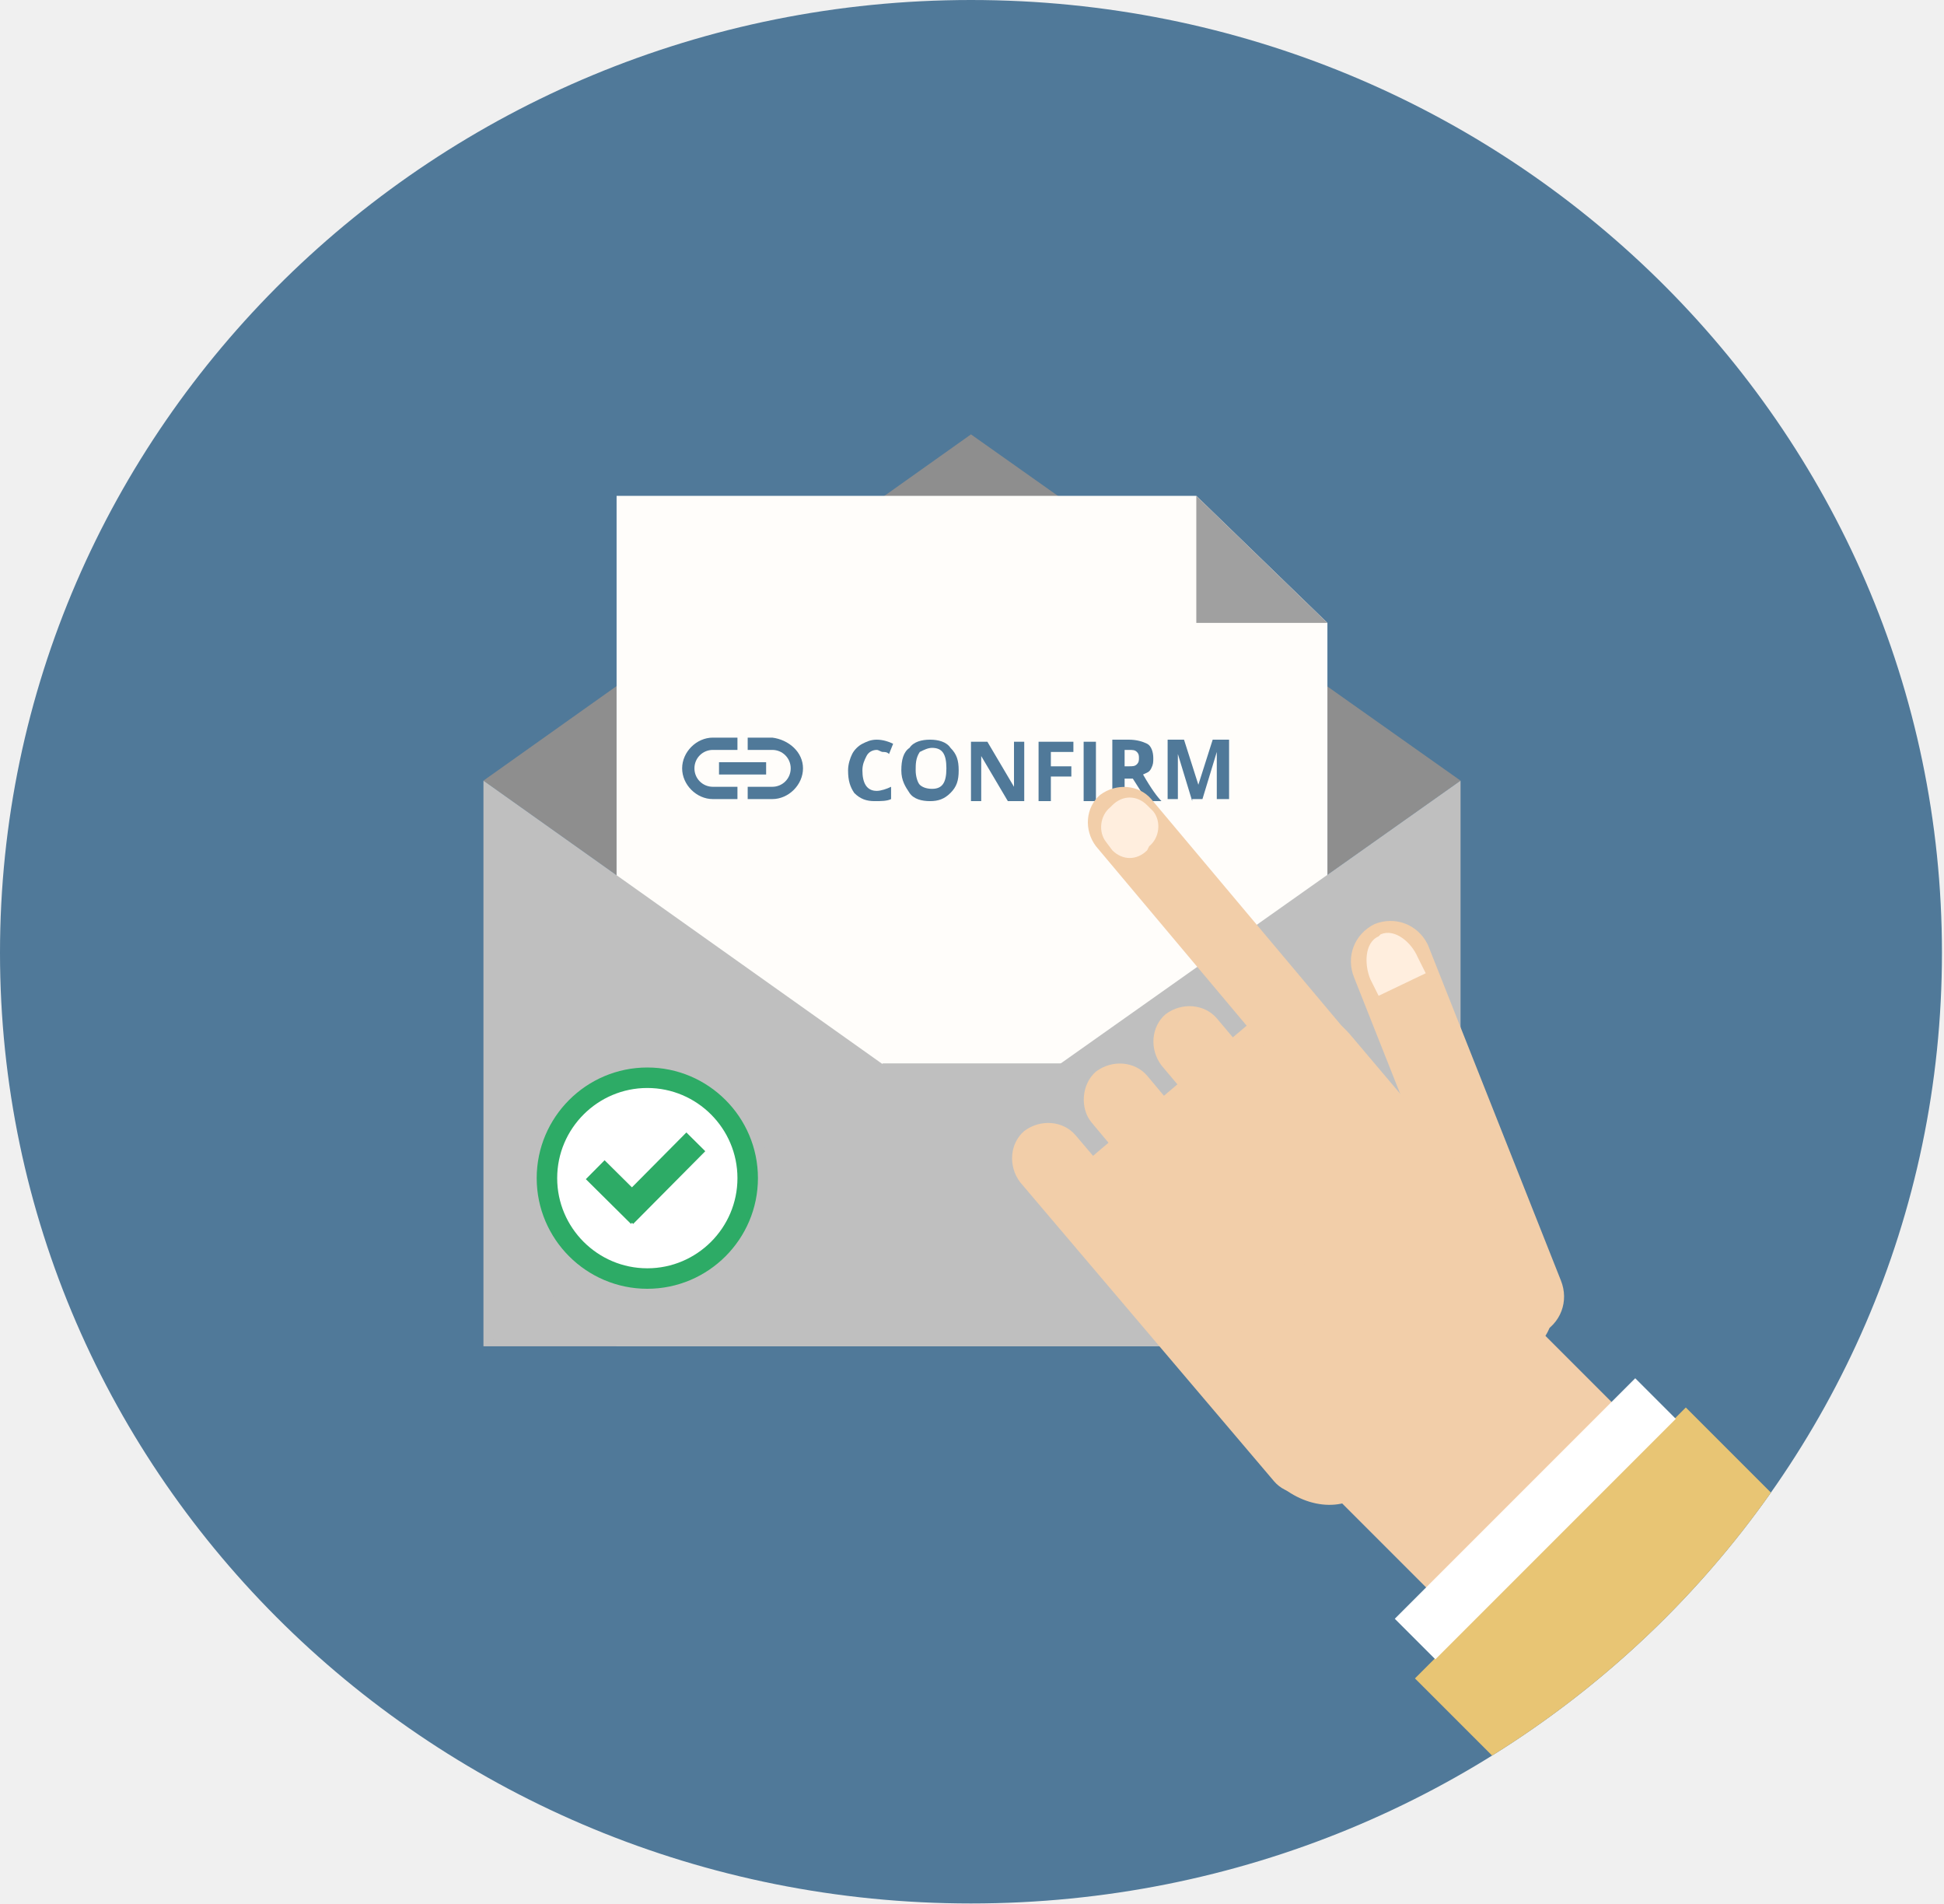
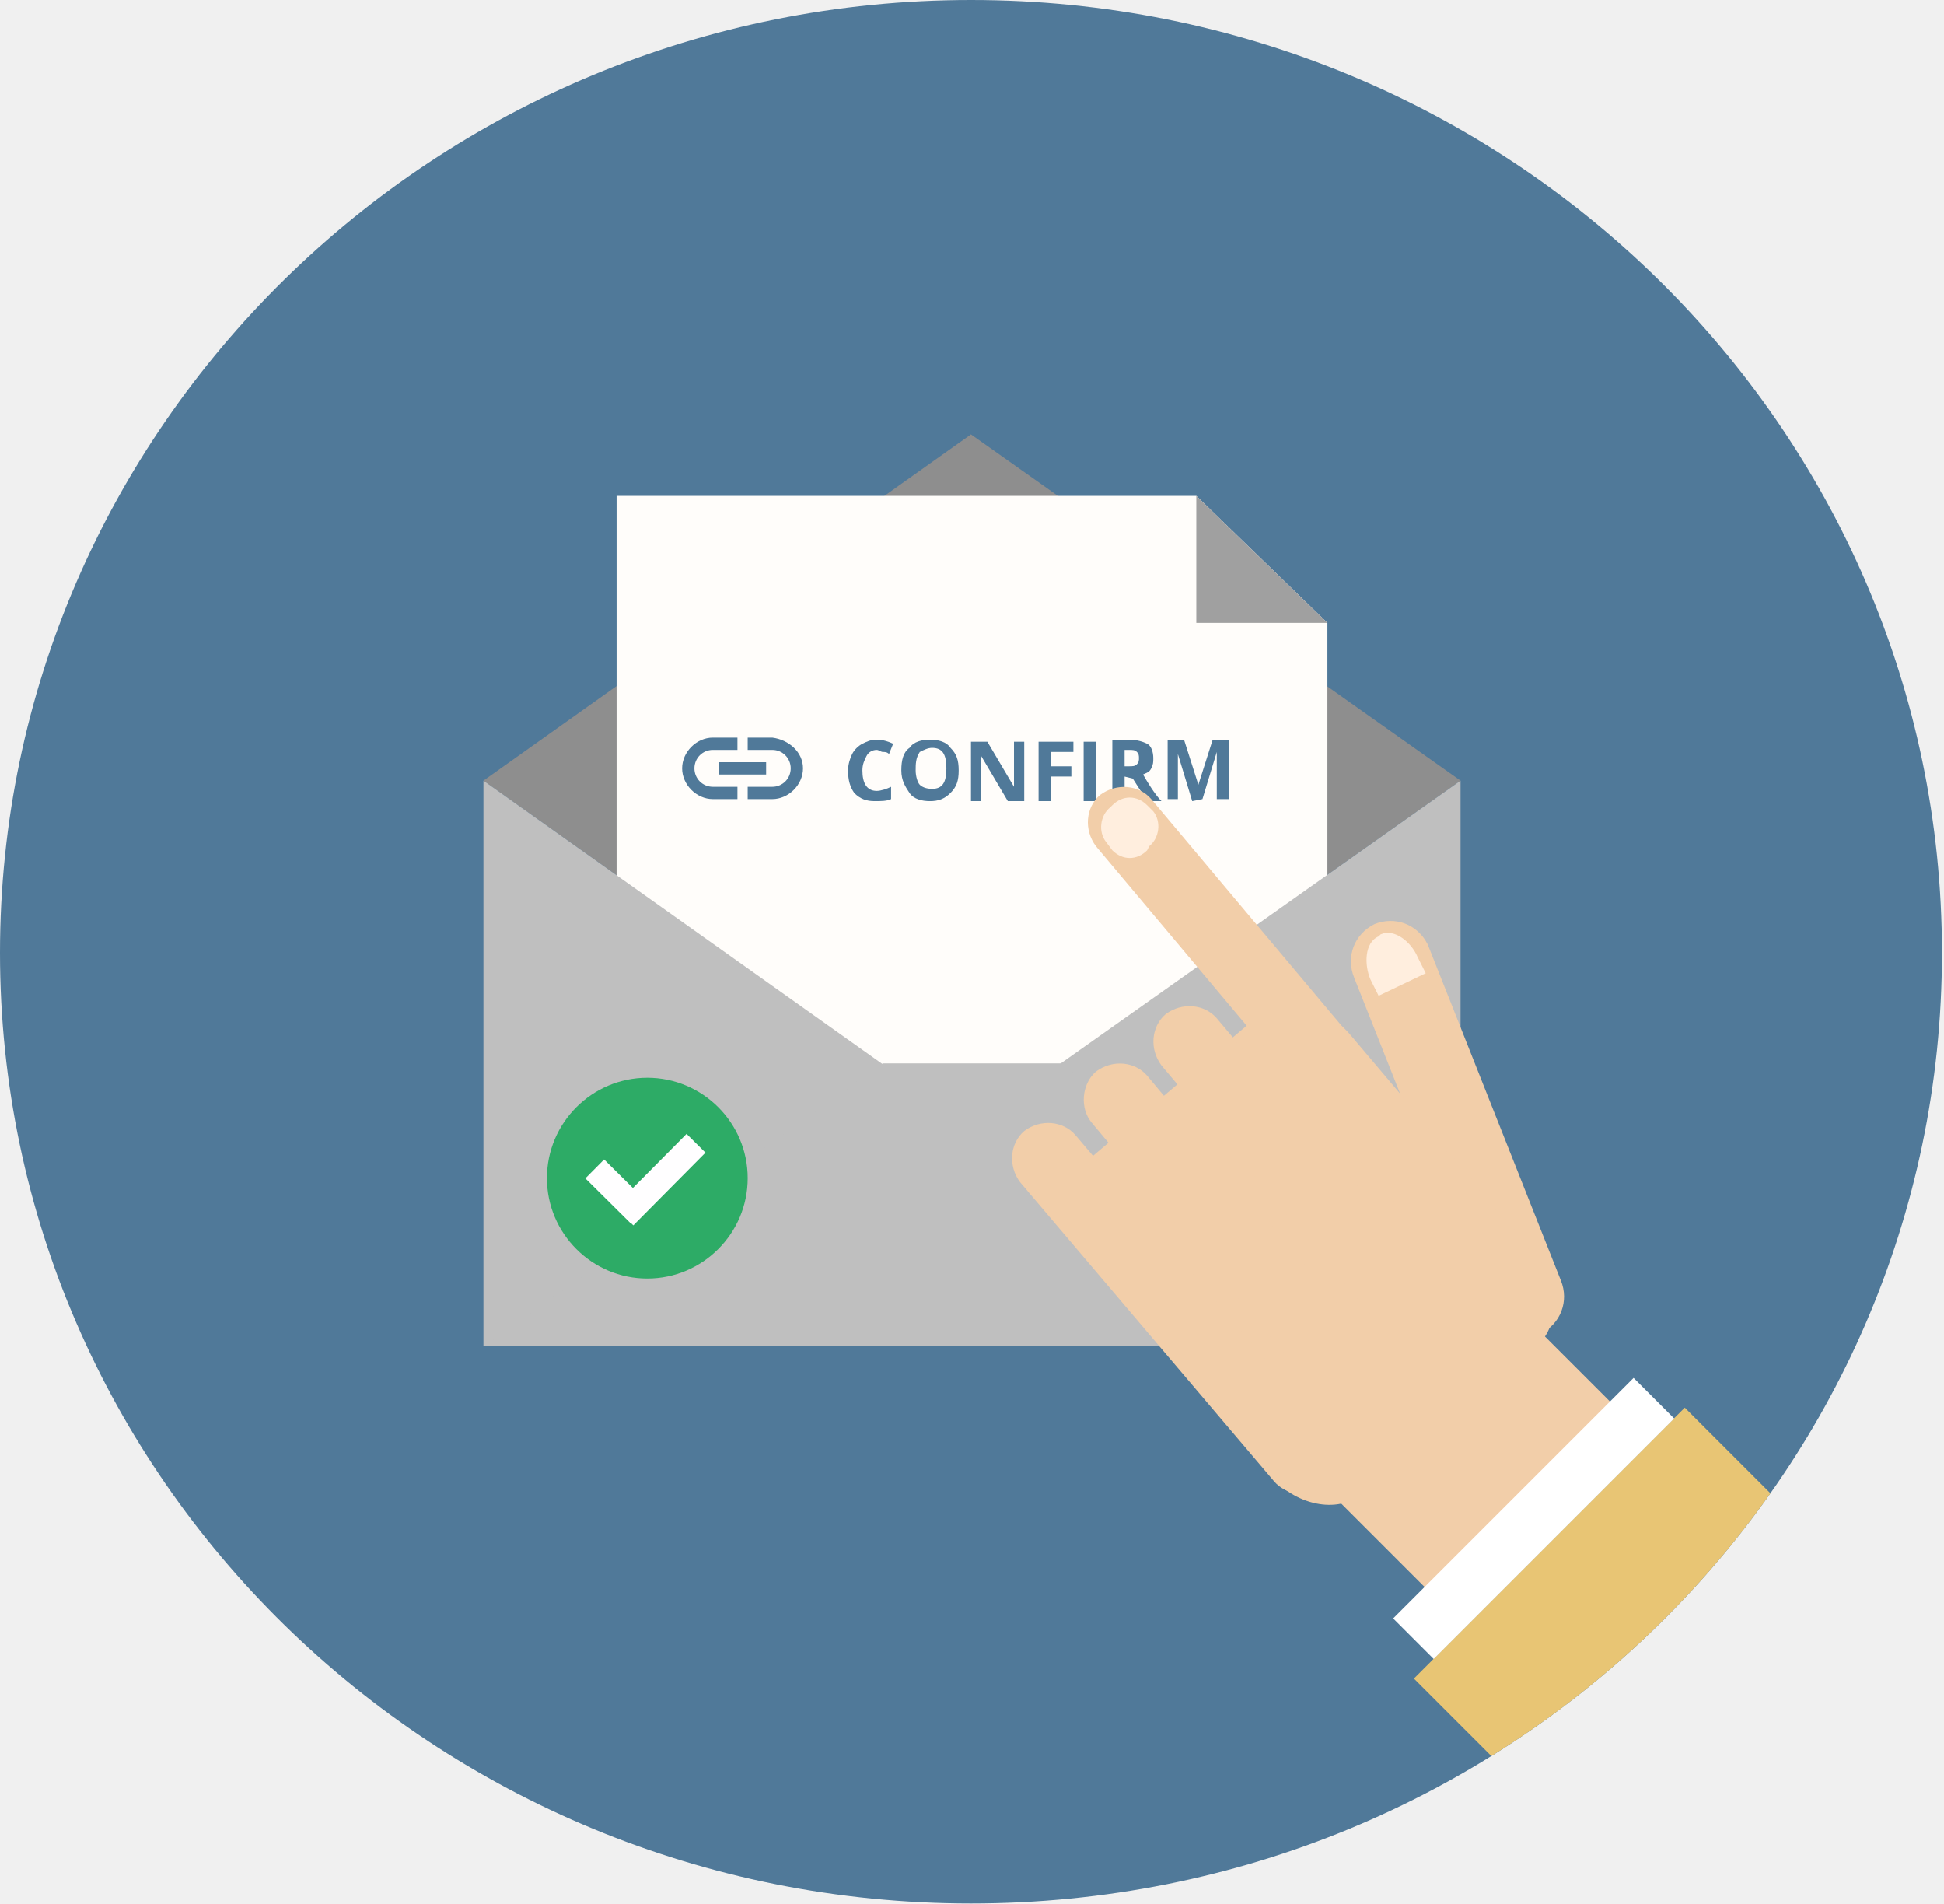
- <svg xmlns="http://www.w3.org/2000/svg" xmlns:xlink="http://www.w3.org/1999/xlink" version="1.1" id="Ebene_2_1_" x="0px" y="0px" viewBox="0 0 94.9 92.9" style="enable-background:new 0 0 94.9 92.9;" xml:space="preserve">
+ <svg xmlns="http://www.w3.org/2000/svg" xmlns:xlink="http://www.w3.org/1999/xlink" version="1.1" id="svg-animation" x="0px" y="0px" viewBox="0 0 94.9 92.9" style="enable-background:new 0 0 94.9 92.9;" xml:space="preserve">
  <style type="text/css">
	.st0{clip-path:url(#SVGID_2_);}
- 	.st1{fill:#FFFFFF;}
- 	.st2{fill:#CFD2D3;}
- 	.st3{fill:#507999;}
- 	.st4{fill:#8E8E8E;}
- 	.st5{fill:#FFFDFA;}
- 	.st6{fill:#A0A0A0;}
- 	.st7{fill:#BFBFBF;}
- 	.st8{fill:#FFFFFF;stroke:#2DAB66;stroke-miterlimit:10;}
- 	.st9{fill:none;}
- 	.st10{fill:#2DAB66;}
- 	.st11{enable-background:new    ;}
- 	.st12{fill:#F2CEA9;}
- 	.st13{fill:#FFEEDE;}
- 	.st14{fill:#E8C574;}
- 	.st15{clip-path:url(#SVGID_4_);}
+ 	.st1{fill:#507999;}
+ 	.st2{fill:#8E8E8E;}
+ 	.st3{fill:#FFFDFA;}
+ 	.st4{fill:#A0A0A0;}
+ 	.st5{enable-background:new    ;}
+ 	.st6{fill:#BFBFBF;}
+ 	.st7{fill:#2DAB66;}
+ 	.st8{fill:#FFFEFF;}
+ 	.st9{fill:#F2CEA9;}
+ 	.st10{fill:#FFEEDE;}
+ 	.st11{fill:#E8C574;}
+ 	.st12{fill:#FFFFFF;}
+ 
+ 	#hand{
+ 		animation-delay: 2s; 
+   		animation: spin 5s infinite;
+   	}
+ 
+ @keyframes spin{
+   0% {
+     transform:  translate(70px,68px);
+   }
+   30% {
+     transform:  translate(1px,0px);
+   }
+   60% {
+     transform:  translate(1px,0px)  ;
+   }
+   100% {
+     transform:  translate(70px,68px);
+   }
+ }
+ 
+ #brief{
+   animation: bounce 1s both;
+   transform-origin: center center;
+ } 
+ @-webkit-keyframes bounce {
+   0%, 20%, 53%, 80%, 100% {
+   transition-timing-function: cubic-bezier(0.215, 0.610, 0.355, 1.000);
+   transform: translate3d(0,0,0);
+   }
+   40%, 43% {
+   transition-timing-function: cubic-bezier(0.755, 0.050, 0.855, 0.060);
+   transform: translate3d(0, -30px, 0);
+   }
+   70% {
+   transition-timing-function: cubic-bezier(0.755, 0.050, 0.855, 0.060);
+   transform: translate3d(0, -15px, 0);
+   }
+   90% {
+   transform: translate3d(0,-4px,0);
+   }
+ }
+ #blat{
+   animation: slideInDown 1s both;
+ }
+ 
+   @keyframes slideInDown {
+   0% {
+   transform: translateY(-100%);
+   visibility: visible;
+   }
+   100% {
+   transform: translateY(0);
+   }
+   } 
</style>
  <g>
-     <defs>
-       <path id="SVGID_1_" d="M47.4,0c26.2,0,47.4,20.8,47.4,46.5S73.6,92.9,47.4,92.9S0,72.1,0,46.5S21.2,0,47.4,0z" />
-     </defs>
-     <clipPath id="SVGID_2_">
-       <use xlink:href="#SVGID_1_" style="overflow:visible;" />
-     </clipPath>
-     <g class="st0">
-       <g id="Blat">
-         <polygon class="st1" points="54.2,24.2 30,24.2 29.9,68.7 64.8,68.7 64.9,34.9 54.2,34.9    " />
-         <polygon class="st2" points="64.9,34.9 54.2,34.9 54.2,24.2    " />
-       </g>
-       <path class="st3" d="M47.4,0c26.2,0,47.4,20.8,47.4,46.5S73.6,92.9,47.4,92.9S0,72.1,0,46.5S21.2,0,47.4,0z" />
-       <polygon class="st4" points="71.3,38.1 47.4,55 23.6,38.1 47.4,21.2   " />
-       <polygon class="st5" points="64.8,65.7 30.1,65.7 30.1,24.2 58.4,24.2 64.8,30.4   " />
-       <polyline class="st6" points="58.4,24.2 64.8,30.4 58.4,30.4   " />
-       <polygon class="st7" points="23.6,65.7 71.3,65.7 71.3,38.1 47.4,55 23.6,38.1   " />
-       <polygon class="st7" points="23.6,65.7 71.3,65.7 51.8,51.9 43.1,51.9 43.1,51.9   " />
-       <g id="Plus">
-         <path class="st8" d="M36.5,57.5c0,2.7-2.2,4.9-4.9,4.9s-4.9-2.2-4.9-4.9c0-2.7,2.2-4.9,4.9-4.9l0,0     C34.3,52.6,36.5,54.8,36.5,57.5z" />
-         <line class="st9" x1="29.5" y1="57.5" x2="30.9" y2="58.8" />
-         <rect x="29.5" y="56.6" transform="matrix(0.7041 -0.7101 0.7101 0.7041 -32.3637 38.6453)" class="st10" width="1.3" height="3.1" />
-         <line class="st9" x1="30.9" y1="58.8" x2="33.4" y2="56.2" />
-         <rect x="29.7" y="56.9" transform="matrix(0.7043 -0.7099 0.7099 0.7043 -31.3259 39.8293)" class="st10" width="5" height="1.3" />
-         <g class="st11">
-           <path class="st3" d="M42.8,36.6c-0.2,0-0.4,0.1-0.5,0.3s-0.2,0.4-0.2,0.7c0,0.6,0.2,1,0.7,1c0.2,0,0.5-0.1,0.7-0.2V39      c-0.2,0.1-0.5,0.1-0.8,0.1c-0.4,0-0.7-0.1-1-0.4c-0.2-0.3-0.3-0.6-0.3-1.1c0-0.3,0.1-0.6,0.2-0.8s0.3-0.4,0.5-0.5      c0.2-0.1,0.4-0.2,0.7-0.2c0.3,0,0.6,0.1,0.8,0.2l-0.2,0.5c-0.1-0.1-0.2-0.1-0.3-0.1S42.9,36.6,42.8,36.6z" />
-           <path class="st3" d="M46.8,37.6c0,0.5-0.1,0.8-0.4,1.1s-0.6,0.4-1,0.4c-0.4,0-0.8-0.1-1-0.4S44,38.1,44,37.6s0.1-0.9,0.4-1.1      c0.2-0.3,0.6-0.4,1-0.4s0.8,0.1,1,0.4C46.7,36.8,46.8,37.1,46.8,37.6z M44.7,37.6c0,0.3,0.1,0.6,0.2,0.7s0.3,0.2,0.6,0.2      c0.5,0,0.7-0.3,0.7-1c0-0.7-0.2-1-0.7-1c-0.2,0-0.4,0.1-0.6,0.2C44.7,37,44.7,37.3,44.7,37.6z" />
-           <path class="st3" d="M50,39.1h-0.8l-1.3-2.2h0c0,0.4,0,0.7,0,0.8v1.4h-0.5v-2.9h0.8l1.3,2.2h0c0-0.4,0-0.6,0-0.8v-1.4H50V39.1z" />
-           <path class="st3" d="M51.3,39.1h-0.6v-2.9h1.7v0.5h-1.1v0.7h1v0.5h-1V39.1z" />
-           <path class="st3" d="M52.9,39.1v-2.9h0.6v2.9H52.9z" />
-           <path class="st3" d="M54.9,37.9v1.1h-0.6v-2.9h0.8c0.4,0,0.7,0.1,0.9,0.2c0.2,0.1,0.3,0.4,0.3,0.7c0,0.2,0,0.3-0.1,0.5      s-0.2,0.2-0.4,0.3c0.4,0.7,0.7,1.1,0.9,1.3h-0.7l-0.7-1.1H54.9z M54.9,37.4h0.2c0.2,0,0.3,0,0.4-0.1c0.1-0.1,0.1-0.2,0.1-0.3      c0-0.1,0-0.2-0.1-0.3c-0.1-0.1-0.2-0.1-0.4-0.1h-0.2V37.4z" />
-           <path class="st3" d="M58.2,39.1l-0.7-2.3h0c0,0.5,0,0.8,0,0.9v1.3h-0.5v-2.9h0.8l0.7,2.2h0l0.7-2.2H60v2.9h-0.6v-1.4      c0-0.1,0-0.1,0-0.2c0-0.1,0-0.3,0-0.7h0l-0.7,2.3H58.2z" />
+     <g>
+       <g>
+         <defs>
+           <path id="SVGID_1_" d="M47.4,0c26.2,0,47.4,20.8,47.4,46.5S73.6,92.9,47.4,92.9S0,72.1,0,46.5S21.2,0,47.4,0z" />
+         </defs>
+         <clipPath id="SVGID_2_">
+           <use xlink:href="#SVGID_1_" style="overflow:visible;" />
+         </clipPath>
+         <g class="st0">
+           <path id="kreis" class="st1" d="M47.4,0c26.2,0,47.4,20.8,47.4,46.5S73.6,92.9,47.4,92.9S0,72.1,0,46.5S21.2,0,47.4,0z" />
+           <g id="brief">
+             <polygon class="st2" points="71.3,38.1 47.4,55 23.6,38.1 47.4,21.2      " />
+             <g id="blat">
+               <polygon class="st3" points="64.8,65.7 30.1,65.7 30.1,24.2 58.4,24.2 64.8,30.4       " />
+               <polyline class="st4" points="58.4,24.2 64.8,30.4 58.4,30.4       " />
+               <g class="st5">
+                 <path class="st1" d="M42.8,36.6c-0.2,0-0.4,0.1-0.5,0.3s-0.2,0.4-0.2,0.7c0,0.6,0.2,1,0.7,1c0.2,0,0.5-0.1,0.7-0.2V39         c-0.2,0.1-0.5,0.1-0.8,0.1c-0.4,0-0.7-0.1-1-0.4c-0.2-0.3-0.3-0.6-0.3-1.1c0-0.3,0.1-0.6,0.2-0.8s0.3-0.4,0.5-0.5         s0.4-0.2,0.7-0.2s0.6,0.1,0.8,0.2l-0.2,0.5c-0.1-0.1-0.2-0.1-0.3-0.1S42.9,36.6,42.8,36.6z" />
+                 <path class="st1" d="M46.8,37.6c0,0.5-0.1,0.8-0.4,1.1s-0.6,0.4-1,0.4s-0.8-0.1-1-0.4S44,38.1,44,37.6s0.1-0.9,0.4-1.1         c0.2-0.3,0.6-0.4,1-0.4s0.8,0.1,1,0.4C46.7,36.8,46.8,37.1,46.8,37.6z M44.7,37.6c0,0.3,0.1,0.6,0.2,0.7s0.3,0.2,0.6,0.2         c0.5,0,0.7-0.3,0.7-1s-0.2-1-0.7-1c-0.2,0-0.4,0.1-0.6,0.2C44.7,37,44.7,37.3,44.7,37.6z" />
+                 <path class="st1" d="M50,39.1h-0.8l-1.3-2.2l0,0c0,0.4,0,0.7,0,0.8v1.4h-0.5v-2.9h0.8l1.3,2.2l0,0c0-0.4,0-0.6,0-0.8v-1.4H50         V39.1z" />
+                 <path class="st1" d="M51.3,39.1h-0.6v-2.9h1.7v0.5h-1.1v0.7h1v0.5h-1C51.3,37.9,51.3,39.1,51.3,39.1z" />
+                 <path class="st1" d="M52.9,39.1v-2.9h0.6v2.9H52.9z" />
+                 <path class="st1" d="M54.9,37.9V39h-0.6v-2.9h0.8c0.4,0,0.7,0.1,0.9,0.2c0.2,0.1,0.3,0.4,0.3,0.7c0,0.2,0,0.3-0.1,0.5         s-0.2,0.2-0.4,0.3c0.4,0.7,0.7,1.1,0.9,1.3H56L55.3,38L54.9,37.9L54.9,37.9z M54.9,37.4h0.2c0.2,0,0.3,0,0.4-0.1         c0.1-0.1,0.1-0.2,0.1-0.3s0-0.2-0.1-0.3s-0.2-0.1-0.4-0.1h-0.2V37.4z" />
+                 <path class="st1" d="M58.2,39.1l-0.7-2.3l0,0c0,0.5,0,0.8,0,0.9V39H57v-2.9h0.8l0.7,2.2l0,0l0.7-2.2H60V39h-0.6v-1.4         c0-0.1,0-0.1,0-0.2c0-0.1,0-0.3,0-0.7l0,0L58.7,39L58.2,39.1L58.2,39.1z" />
+               </g>
+               <path class="st1" d="M33.9,37.5c0-0.5,0.4-0.9,0.9-0.9l0,0H36V36h-1.2c-0.8,0-1.5,0.7-1.5,1.5S34,39,34.8,39H36v-0.6h-1.2        C34.3,38.4,33.9,38,33.9,37.5z M35.1,37.8h2.3v-0.6h-2.3V37.8z M37.7,36h-1.2v0.6h1.2c0.5,0,0.9,0.4,0.9,0.9s-0.4,0.9-0.9,0.9        h-1.2V39h1.2c0.8,0,1.5-0.7,1.5-1.5S38.5,36.1,37.7,36L37.7,36z" />
+             </g>
+             <polygon class="st6" points="23.6,65.7 71.3,65.7 71.3,38.1 47.4,55 23.6,38.1      " />
+             <polygon class="st6" points="23.6,65.7 71.3,65.7 51.8,51.9 43.1,51.9 43.1,51.9      " />
+             <g id="Plus">
+               <path class="st7" d="M36.5,57.5c0,2.7-2.2,4.9-4.9,4.9s-4.9-2.2-4.9-4.9s2.2-4.9,4.9-4.9l0,0C34.3,52.6,36.5,54.8,36.5,57.5z" />
+               <rect x="29.5" y="56.6" transform="matrix(0.7041 -0.7101 0.7101 0.7041 -32.3863 38.6069)" class="st8" width="1.3" height="3.1" />
+               <rect x="29.7" y="56.9" transform="matrix(0.7043 -0.7099 0.7099 0.7043 -31.3167 39.8988)" class="st8" width="5" height="1.3" />
+             </g>
+           </g>
+           <g id="hand">
+             <path class="st9" d="M76.2,62.5c0.4,1,0,2.1-1,2.6l0,0c-1,0.4-2.1,0-2.6-1l-6.5-16.4c-0.4-1,0-2.1,1-2.6l0,0c1-0.4,2.1,0,2.6,1       L76.2,62.5z" />
+             <path class="st10" d="M69.6,47.5l-0.4-0.8c-0.3-0.7-1.1-1.4-1.8-1.1l-0.1,0.1c-0.7,0.3-0.7,1.4-0.4,2.1l0.4,0.8L69.6,47.5z" />
+             <path class="st9" d="M53.1,61.5c-1.3-1.6-1.4-3.7-0.2-4.7l8.5-7.2c1.2-1,3.3-0.6,4.6,1L74.8,61c1.3,1.6,1.4,3.7,0.2,4.7       l-8.5,7.2c-1.2,1-3.3,0.6-4.6-1L53.1,61.5z" />
+             <rect x="65.9" y="67.5" transform="matrix(0.7071 -0.7071 0.7071 0.7071 -29.1235 71.981)" class="st9" width="12.8" height="7.3" />
+             <path class="st9" d="M53.5,41.3c-0.6-0.8-0.5-1.9,0.2-2.5l0,0l0,0c0.8-0.6,1.9-0.5,2.5,0.2l18.9,22.5c0.6,0.7,0.6,1.9-0.2,2.5       l0,0l0,0c-0.8,0.6-1.9,0.5-2.5-0.2l0,0L53.5,41.3z" />
+             <path class="st10" d="M54,41.1c-0.4-0.5-0.3-1.3,0.2-1.7l0.1-0.1c0.5-0.5,1.2-0.5,1.7,0l0.3,0.3c0.4,0.5,0.3,1.3-0.2,1.7       L56,41.5c-0.5,0.5-1.2,0.5-1.7,0L54,41.1z" />
+             <path class="st9" d="M56.7,52c-0.6-0.8-0.5-1.9,0.2-2.5l0,0c0.8-0.6,1.9-0.5,2.5,0.2l0,0l12.3,14.6c0.6,0.8,0.5,1.9-0.2,2.5       l0,0l0,0c-0.8,0.6-1.9,0.5-2.5-0.2L56.7,52z" />
+             <path class="st9" d="M53.3,54.8c-0.6-0.7-0.5-1.9,0.2-2.5l0,0l0,0c0.8-0.6,1.9-0.5,2.5,0.2l0,0l12.3,14.7       c0.6,0.8,0.5,1.9-0.2,2.5l0,0l0,0c-0.8,0.6-1.9,0.5-2.5-0.2l0,0L53.3,54.8z" />
+             <path class="st9" d="M49.8,57.7c-0.6-0.8-0.5-1.9,0.2-2.5l0,0l0,0c0.8-0.6,1.9-0.5,2.5,0.2L64.9,70c0.6,0.8,0.5,1.9-0.2,2.5       l0,0c-0.8,0.6-1.9,0.5-2.5-0.2L49.8,57.7z" />
+             <rect x="69.2" y="74.1" transform="matrix(0.7071 -0.7071 0.7071 0.7071 -32.3048 78.4591)" class="st11" width="18.7" height="8.2" />
+             <rect x="66.6" y="72.7" transform="matrix(0.7071 -0.7071 0.7071 0.7071 -30.49 74.6741)" class="st12" width="16.6" height="2.8" />
+           </g>
        </g>
      </g>
-       <path class="st12" d="M76.2,62.5c0.4,1,0,2.1-1,2.6l0,0c-1,0.4-2.1,0-2.6-1l-6.5-16.4c-0.4-1,0-2.1,1-2.6l0,0c1-0.4,2.1,0,2.6,1    L76.2,62.5z" />
-       <path class="st13" d="M69.6,47.5l-0.4-0.8c-0.3-0.7-1.1-1.4-1.8-1.1l-0.1,0.1c-0.7,0.3-0.7,1.4-0.4,2.1l0.4,0.8L69.6,47.5z" />
-       <path class="st12" d="M53.1,61.5c-1.3-1.6-1.4-3.7-0.2-4.7l8.5-7.2c1.2-1,3.3-0.6,4.6,1L74.8,61c1.3,1.6,1.4,3.7,0.2,4.7l-8.5,7.2    c-1.2,1-3.3,0.6-4.6-1L53.1,61.5z" />
-       <rect x="65.9" y="67.5" transform="matrix(0.7071 -0.7071 0.7071 0.7071 -29.1248 71.9272)" class="st12" width="12.8" height="7.3" />
-       <path class="st12" d="M53.5,41.3c-0.6-0.8-0.5-1.9,0.2-2.5c0,0,0,0,0,0l0,0c0.8-0.6,1.9-0.5,2.5,0.2l18.9,22.5    c0.6,0.7,0.6,1.9-0.2,2.5c0,0,0,0,0,0l0,0c-0.8,0.6-1.9,0.5-2.5-0.2c0,0,0,0,0,0L53.5,41.3z" />
-       <path class="st13" d="M54,41.1c-0.4-0.5-0.3-1.3,0.2-1.7l0.1-0.1c0.5-0.5,1.2-0.5,1.7,0l0.3,0.3c0.4,0.5,0.3,1.3-0.2,1.7L56,41.5    c-0.5,0.5-1.2,0.5-1.7,0L54,41.1z" />
-       <path class="st12" d="M56.7,52c-0.6-0.8-0.5-1.9,0.2-2.5l0,0c0.8-0.6,1.9-0.5,2.5,0.2c0,0,0,0,0,0l12.3,14.6    c0.6,0.8,0.5,1.9-0.2,2.5c0,0,0,0,0,0l0,0c-0.8,0.6-1.9,0.5-2.5-0.2L56.7,52z" />
-       <path class="st12" d="M53.3,54.8c-0.6-0.7-0.5-1.9,0.2-2.5c0,0,0,0,0,0l0,0c0.8-0.6,1.9-0.5,2.5,0.2c0,0,0,0,0,0l12.3,14.7    c0.6,0.8,0.5,1.9-0.2,2.5c0,0,0,0,0,0l0,0c-0.8,0.6-1.9,0.5-2.5-0.2c0,0,0,0,0,0L53.3,54.8z" />
-       <path class="st12" d="M49.8,57.7c-0.6-0.8-0.5-1.9,0.2-2.5c0,0,0,0,0,0l0,0c0.8-0.6,1.9-0.5,2.5,0.2L64.9,70    c0.6,0.8,0.5,1.9-0.2,2.5l0,0c-0.8,0.6-1.9,0.5-2.5-0.2L49.8,57.7z" />
-       <rect x="69.2" y="74.1" transform="matrix(0.7071 -0.7071 0.7071 0.7071 -32.2543 78.4513)" class="st14" width="18.7" height="8.2" />
-       <rect x="66.6" y="72.7" transform="matrix(0.7071 -0.7071 0.7071 0.7071 -30.4097 74.6917)" class="st1" width="16.6" height="2.8" />
    </g>
  </g>
-   <g>
-     <defs>
-       <path id="SVGID_3_" d="M-55,0C-28.8,0-7.6,20.8-7.6,46.5S-28.8,92.9-55,92.9s-47.4-20.8-47.4-46.5S-81.2,0-55,0z" />
-     </defs>
-     <clipPath id="SVGID_4_">
-       <use xlink:href="#SVGID_3_" style="overflow:visible;" />
-     </clipPath>
-     <g class="st15">
-       <polygon class="st14" points="128.8,47.3 129.1,67.1 -15.8,67.1 -15.8,47.5   " />
-     </g>
-   </g>
-   <path class="st3" d="M33.9,37.5c0-0.5,0.4-0.9,0.9-0.9h0H36V36h-1.2c-0.8,0-1.5,0.7-1.5,1.5c0,0.8,0.7,1.5,1.5,1.5H36v-0.6h-1.2  C34.3,38.4,33.9,38,33.9,37.5z M35.1,37.8h2.3v-0.6h-2.3V37.8z M37.7,36h-1.2v0.6h1.2c0.5,0,0.9,0.4,0.9,0.9c0,0.5-0.4,0.9-0.9,0.9  h-1.2V39h1.2c0.8,0,1.5-0.7,1.5-1.5C39.2,36.7,38.5,36.1,37.7,36L37.7,36z" />
</svg>
